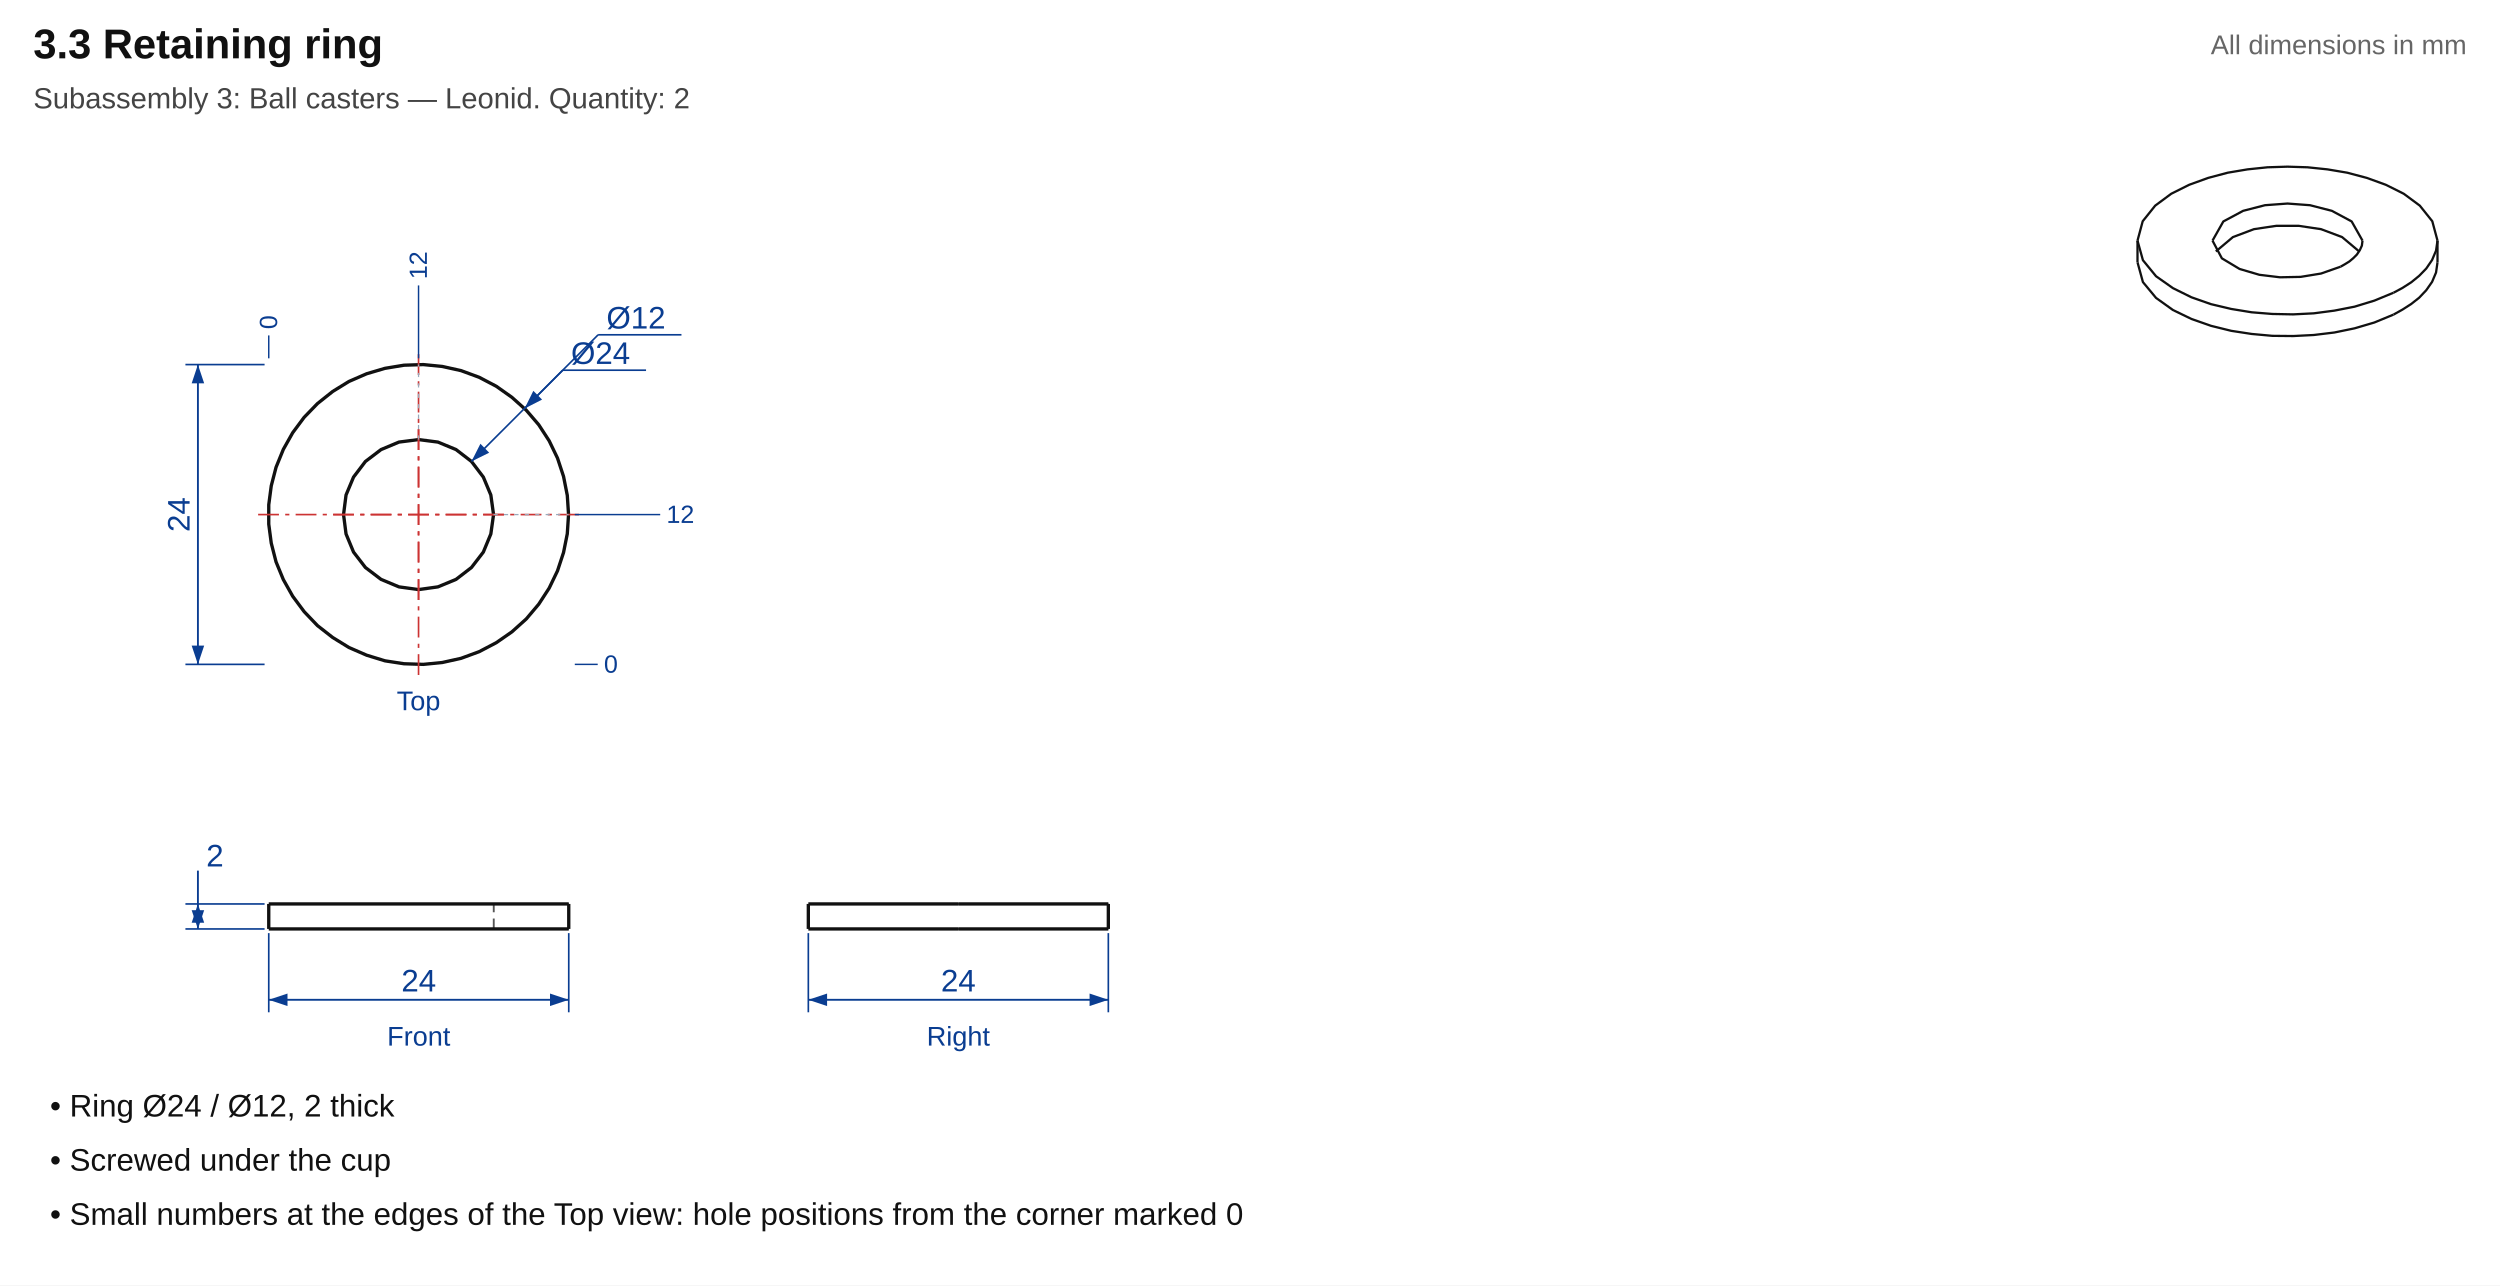
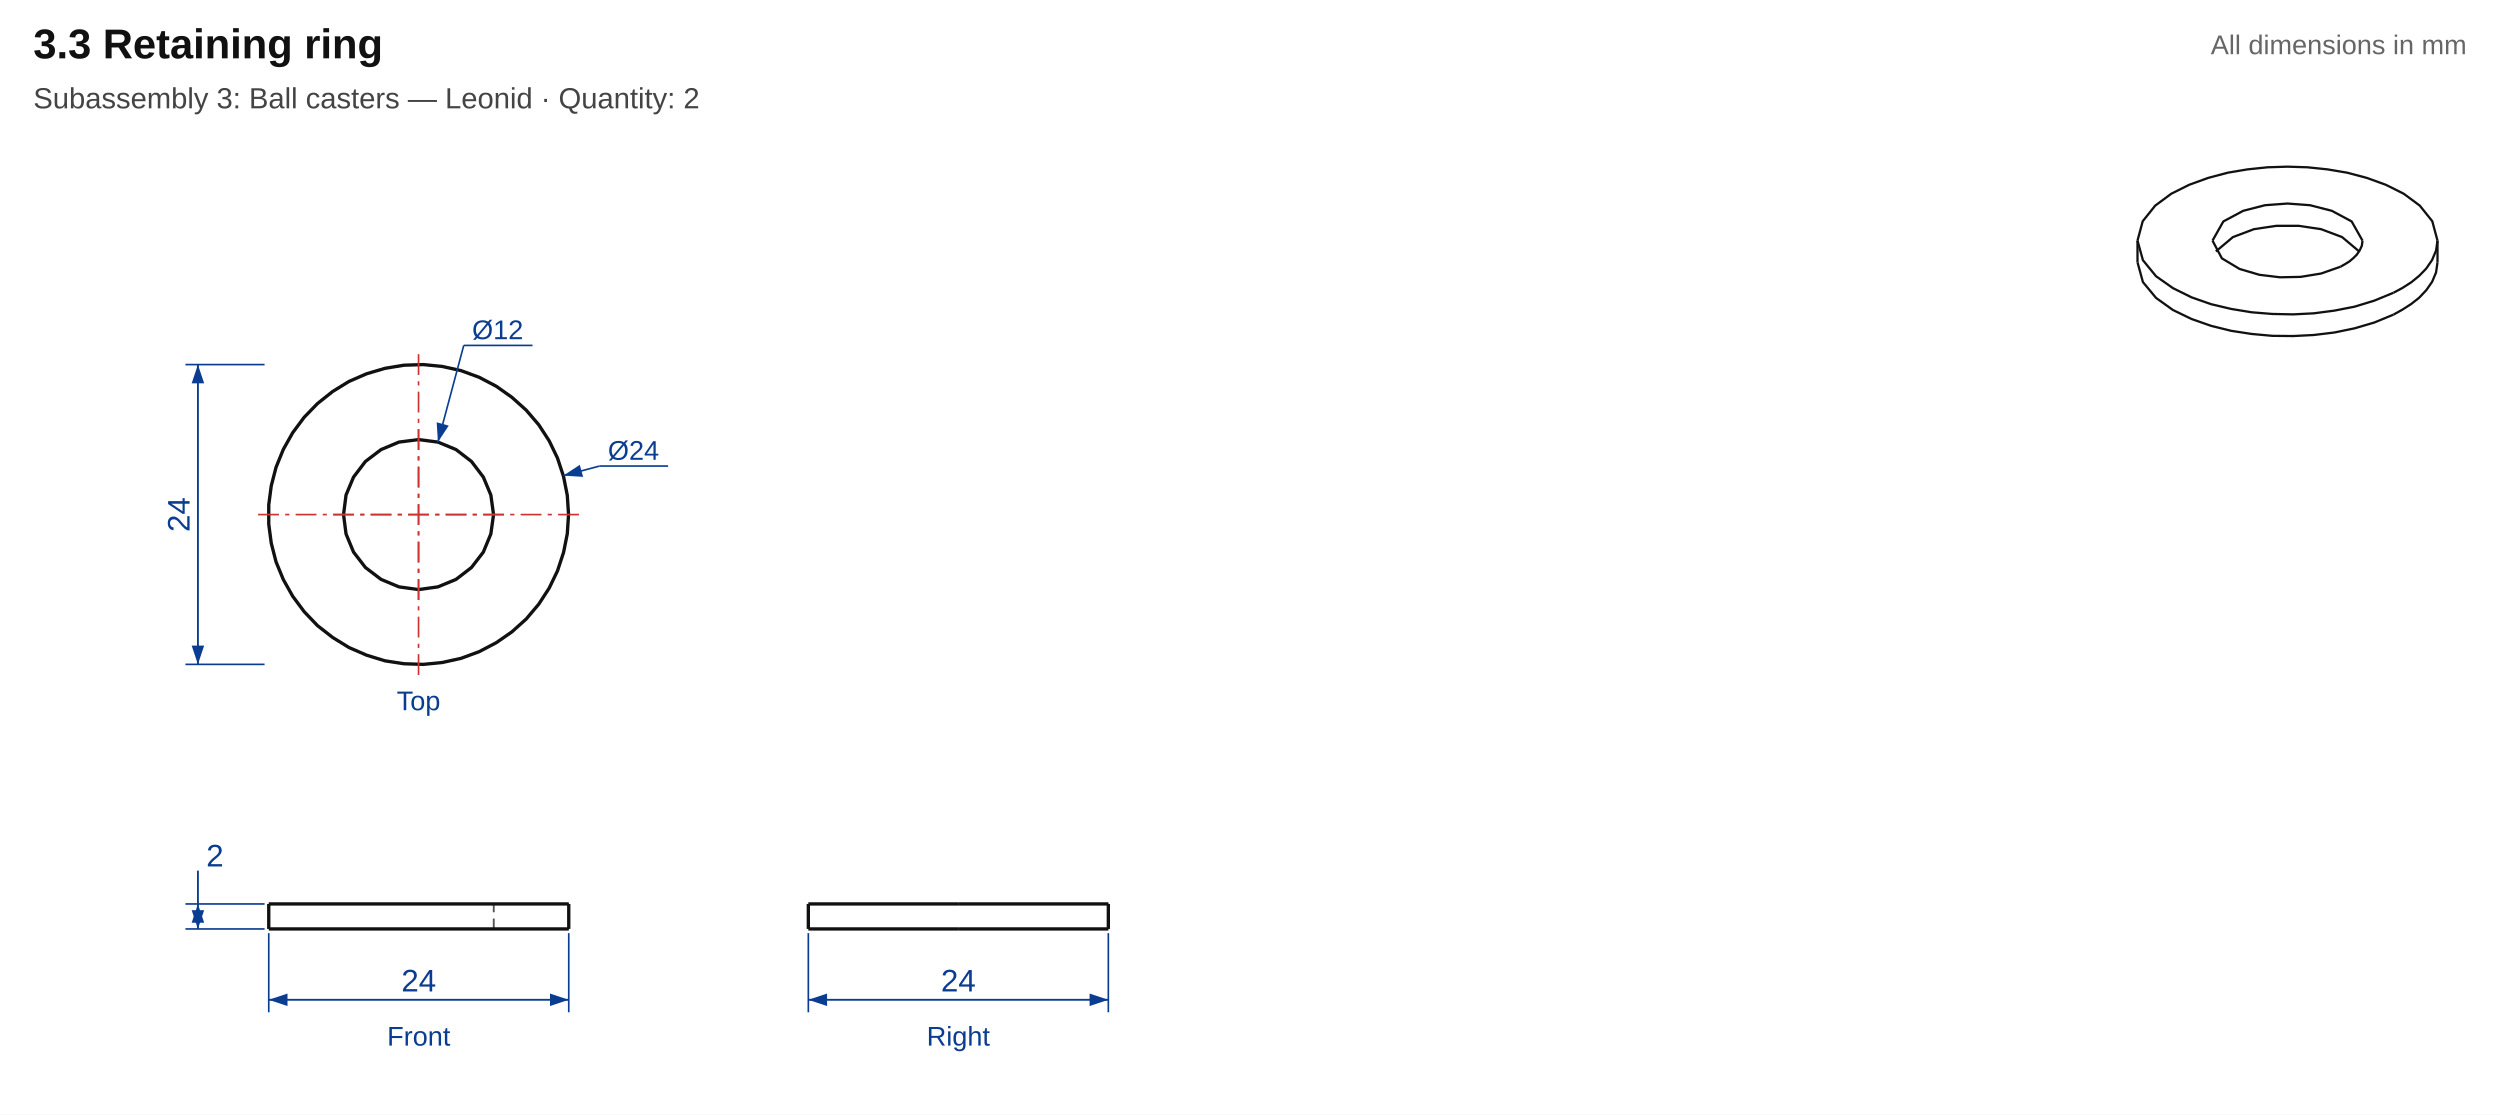
- <svg xmlns="http://www.w3.org/2000/svg" viewBox="0 0 1200 617" width="1200" height="617">
+ <svg xmlns="http://www.w3.org/2000/svg" viewBox="0 0 1200 535" width="1200" height="535">
  <rect width="100%" height="100%" fill="white" />
  <text x="16" y="28" font-size="20" font-weight="bold" font-family="Arial,Helvetica,sans-serif" fill="#111">3.3  Retaining ring</text>
  <text x="1184" y="26" font-size="13" text-anchor="end" font-family="Arial,Helvetica,sans-serif" fill="#666">All dimensions in mm</text>
  <polyline points="273.0,445.9 263.4,445.9 253.8,445.9 244.2,445.9 234.6,445.9 225.0,445.9 215.4,445.9 205.8,445.9 196.2,445.9 186.6,445.9 177.0,445.9 167.4,445.9 157.8,445.9 148.2,445.9 138.6,445.9 129.0,445.9" fill="none" stroke="#555" stroke-width="0.9" stroke-linejoin="round" stroke-dasharray="5 3" />
  <polyline points="273.0,433.9 263.4,433.9 253.8,433.9 244.2,433.9 234.6,433.9 225.0,433.9 215.4,433.9 205.8,433.9 196.2,433.9 186.6,433.9 177.0,433.9 167.4,433.9 157.8,433.9 148.2,433.9 138.6,433.9 129.0,433.9" fill="none" stroke="#555" stroke-width="0.9" stroke-linejoin="round" stroke-dasharray="5 3" />
  <polyline points="237.0,445.9 237.0,433.9" fill="none" stroke="#555" stroke-width="0.9" stroke-linejoin="round" stroke-dasharray="5 3" />
  <polyline points="237.0,445.9 226.7,445.9 216.4,445.9 206.1,445.9 195.9,445.9 185.6,445.9 175.3,445.9 165.0,445.9" fill="none" stroke="#555" stroke-width="0.9" stroke-linejoin="round" stroke-dasharray="5 3" />
  <polyline points="165.0,445.9 175.3,445.9 185.6,445.9 195.9,445.9 206.1,445.9 216.4,445.9 226.7,445.9 237.0,445.9" fill="none" stroke="#555" stroke-width="0.9" stroke-linejoin="round" stroke-dasharray="5 3" />
  <polyline points="237.0,433.9 226.7,433.9 216.4,433.9 206.1,433.9 195.9,433.9 185.6,433.9 175.3,433.9 165.0,433.9" fill="none" stroke="#555" stroke-width="0.9" stroke-linejoin="round" stroke-dasharray="5 3" />
  <polyline points="165.0,433.9 175.3,433.9 185.6,433.9 195.9,433.9 206.1,433.9 216.4,433.9 226.7,433.9 237.0,433.9" fill="none" stroke="#555" stroke-width="0.9" stroke-linejoin="round" stroke-dasharray="5 3" />
  <polyline points="273.0,445.9 273.0,433.9" fill="none" stroke="#111" stroke-width="1.6" stroke-linejoin="round" />
  <polyline points="129.0,445.9 138.6,445.9 148.2,445.9 157.8,445.9 167.4,445.9 177.0,445.9 186.6,445.9 196.2,445.9 205.8,445.9 215.4,445.9 225.0,445.9 234.6,445.9 244.2,445.9 253.8,445.9 263.4,445.9 273.0,445.9" fill="none" stroke="#111" stroke-width="1.6" stroke-linejoin="round" />
  <polyline points="129.0,433.9 138.6,433.9 148.2,433.9 157.8,433.9 167.4,433.9 177.0,433.9 186.6,433.9 196.2,433.9 205.8,433.9 215.4,433.9 225.0,433.9 234.6,433.9 244.2,433.9 253.8,433.9 263.4,433.9 273.0,433.9" fill="none" stroke="#111" stroke-width="1.6" stroke-linejoin="round" />
  <polyline points="129.0,433.9 129.0,445.9" fill="none" stroke="#111" stroke-width="1.6" stroke-linejoin="round" />
  <line x1="129.0" y1="447.9" x2="129.0" y2="485.9" stroke="#0a3d91" stroke-width="0.8" />
  <line x1="273.0" y1="447.9" x2="273.0" y2="485.9" stroke="#0a3d91" stroke-width="0.8" />
  <line x1="129.0" y1="479.9" x2="273.0" y2="479.9" stroke="#0a3d91" stroke-width="0.9" />
  <polygon points="129.0,479.9 138.0,476.9 138.0,482.9" fill="#0a3d91" />
  <polygon points="273.0,479.9 264.0,482.9 264.0,476.9" fill="#0a3d91" />
  <text x="201.0" y="475.9" font-size="15" font-family="Arial,Helvetica,sans-serif" text-anchor="middle" fill="#0a3d91">24</text>
  <line x1="127.0" y1="445.9" x2="89.0" y2="445.9" stroke="#0a3d91" stroke-width="0.8" />
  <line x1="127.0" y1="433.9" x2="89.0" y2="433.9" stroke="#0a3d91" stroke-width="0.8" />
  <line x1="95.0" y1="445.9" x2="95.0" y2="433.9" stroke="#0a3d91" stroke-width="0.9" />
  <polygon points="95.0,445.9 92.0,436.9 98.0,436.9" fill="#0a3d91" />
  <polygon points="95.0,433.9 98.0,442.9 92.0,442.9" fill="#0a3d91" />
  <line x1="95.0" y1="433.9" x2="95.0" y2="417.9" stroke="#0a3d91" stroke-width="0.9" />
  <text x="99.0" y="415.9" font-size="15" font-family="Arial,Helvetica,sans-serif" text-anchor="start" fill="#0a3d91">2</text>
  <text x="201.0" y="501.9" font-size="13" font-family="Arial,Helvetica,sans-serif" text-anchor="middle" fill="#0a3d91">Front</text>
  <polyline points="272.9,247.0 272.3,237.8 270.5,228.7 267.6,219.9 263.6,211.6 258.6,203.9 252.6,196.9 245.7,190.7 238.2,185.4 230.0,181.1 221.3,177.9 212.3,175.9 203.2,175.0 193.9,175.3 184.8,176.8 176.0,179.4 167.5,183.1 159.7,187.9 152.4,193.7 146.0,200.3 140.5,207.7 136.0,215.7 132.5,224.3 130.2,233.2 129.0,242.3 129.0,251.6 130.2,260.7 132.5,269.7 136.0,278.2 140.5,286.2 146.0,293.6 152.4,300.3 159.7,306.0 167.5,310.8 176.0,314.5 184.8,317.2 193.9,318.6 203.2,318.9 212.3,318.0 221.3,316.0 230.0,312.8 238.2,308.5 245.7,303.3 252.6,297.1 258.6,290.0 263.6,282.3 267.6,274.0 270.5,265.2 272.3,256.2 272.9,247.0" fill="none" stroke="#555" stroke-width="0.9" stroke-linejoin="round" stroke-dasharray="5 3" />
  <polyline points="236.9,247.0 235.6,237.6 232.0,229.0 226.3,221.5 218.9,215.8 210.2,212.2 200.9,211.0 191.5,212.2 182.9,215.8 175.4,221.5 169.7,229.0 166.1,237.6 164.9,247.0 166.1,256.3 169.7,265.0 175.4,272.4 182.9,278.1 191.5,281.7 200.9,283.0 210.2,281.7 218.9,278.1 226.3,272.4 232.0,265.0 235.6,256.3 236.9,247.0" fill="none" stroke="#555" stroke-width="0.9" stroke-linejoin="round" stroke-dasharray="5 3" />
  <polyline points="272.9,247.0 272.3,237.8 270.5,228.7 267.6,219.9 263.6,211.6 258.6,203.9 252.6,196.9 245.7,190.7 238.2,185.4 230.0,181.1 221.3,177.9 212.3,175.9 203.2,175.0 193.9,175.3 184.8,176.8 176.0,179.4 167.5,183.1 159.7,187.9 152.4,193.7 146.0,200.3 140.5,207.7 136.0,215.7 132.5,224.3 130.2,233.2 129.0,242.3 129.0,251.6 130.2,260.7 132.5,269.7 136.0,278.2 140.5,286.2 146.0,293.6 152.4,300.3 159.7,306.0 167.5,310.8 176.0,314.5 184.8,317.2 193.9,318.6 203.2,318.9 212.3,318.0 221.3,316.0 230.0,312.8 238.2,308.5 245.7,303.3 252.6,297.1 258.6,290.0 263.6,282.3 267.6,274.0 270.5,265.2 272.3,256.2 272.9,247.0" fill="none" stroke="#111" stroke-width="1.6" stroke-linejoin="round" />
  <polyline points="236.9,247.0 235.6,237.6 232.0,229.0 226.3,221.5 218.9,215.8 210.2,212.2 200.9,211.0 191.5,212.2 182.9,215.8 175.4,221.5 169.7,229.0 166.1,237.6 164.9,247.0 166.1,256.3 169.7,265.0 175.4,272.4 182.9,278.1 191.5,281.7 200.9,283.0 210.2,281.7 218.9,278.1 226.3,272.4 232.0,265.0 235.6,256.3 236.9,247.0" fill="none" stroke="#111" stroke-width="1.6" stroke-linejoin="round" />
  <line x1="159.9" y1="247.0" x2="241.9" y2="247.0" stroke="#c33" stroke-width="0.8" stroke-dasharray="10 3 2 3" />
  <line x1="200.9" y1="288.0" x2="200.9" y2="206.0" stroke="#c33" stroke-width="0.8" stroke-dasharray="10 3 2 3" />
  <line x1="123.9" y1="247.0" x2="277.9" y2="247.0" stroke="#c33" stroke-width="0.8" stroke-dasharray="10 3 2 3" />
  <line x1="200.9" y1="324.0" x2="200.9" y2="170.0" stroke="#c33" stroke-width="0.8" stroke-dasharray="10 3 2 3" />
  <line x1="127.0" y1="318.9" x2="89.0" y2="318.9" stroke="#0a3d91" stroke-width="0.8" />
  <line x1="127.0" y1="175.0" x2="89.0" y2="175.0" stroke="#0a3d91" stroke-width="0.8" />
  <line x1="95.0" y1="318.9" x2="95.0" y2="175.0" stroke="#0a3d91" stroke-width="0.9" />
  <polygon points="95.0,318.9 92.0,309.9 98.0,309.9" fill="#0a3d91" />
  <polygon points="95.0,175.0 98.0,184.0 92.0,184.0" fill="#0a3d91" />
  <text x="91.0" y="247.0" font-size="15" font-family="Arial,Helvetica,sans-serif" text-anchor="middle" fill="#0a3d91" transform="rotate(-90.0 91.0 247.0)">24</text>
-   <line x1="129.0" y1="172.0" x2="129.0" y2="161.0" stroke="#0a3d91" stroke-width="0.7" />
-   <text x="133.0" y="158.0" font-size="12" font-family="Arial,Helvetica,sans-serif" text-anchor="start" fill="#0a3d91" transform="rotate(-90 133.0 158.0)">0</text>
-   <line x1="200.9" y1="211.0" x2="200.9" y2="175.0" stroke="#9ab" stroke-width="0.6" stroke-dasharray="2 3" />
-   <line x1="200.9" y1="175.0" x2="200.9" y2="175.0" stroke="#9ab" stroke-width="0.6" stroke-dasharray="2 3" />
-   <line x1="200.9" y1="172.0" x2="200.9" y2="137.0" stroke="#0a3d91" stroke-width="0.7" />
-   <text x="204.9" y="134.0" font-size="12" font-family="Arial,Helvetica,sans-serif" text-anchor="start" fill="#0a3d91" transform="rotate(-90 204.9 134.0)">12</text>
-   <line x1="275.9" y1="318.9" x2="286.9" y2="318.9" stroke="#0a3d91" stroke-width="0.7" />
-   <text x="289.9" y="322.9" font-size="12" font-family="Arial,Helvetica,sans-serif" text-anchor="start" fill="#0a3d91">0</text>
-   <line x1="236.9" y1="247.0" x2="272.9" y2="247.0" stroke="#9ab" stroke-width="0.6" stroke-dasharray="2 3" />
-   <line x1="272.9" y1="247.0" x2="272.9" y2="247.0" stroke="#9ab" stroke-width="0.6" stroke-dasharray="2 3" />
-   <line x1="275.9" y1="247.0" x2="316.9" y2="247.0" stroke="#0a3d91" stroke-width="0.7" />
-   <text x="319.9" y="251.0" font-size="12" font-family="Arial,Helvetica,sans-serif" text-anchor="start" fill="#0a3d91">12</text>
-   <line x1="251.8" y1="196.1" x2="270.1" y2="177.7" stroke="#0a3d91" stroke-width="0.8" />
-   <polygon points="251.8,196.1 256.0,187.6 260.2,191.8" fill="#0a3d91" />
-   <line x1="270.1" y1="177.7" x2="310.1" y2="177.7" stroke="#0a3d91" stroke-width="0.8" />
-   <text x="274.1" y="174.7" font-size="15" font-family="Arial,Helvetica,sans-serif" text-anchor="start" fill="#0a3d91">Ø24</text>
-   <line x1="226.3" y1="221.5" x2="287.1" y2="160.7" stroke="#0a3d91" stroke-width="0.8" />
-   <polygon points="226.3,221.5 230.6,213.0 234.8,217.3" fill="#0a3d91" />
-   <line x1="287.1" y1="160.7" x2="327.1" y2="160.7" stroke="#0a3d91" stroke-width="0.8" />
-   <text x="291.1" y="157.7" font-size="15" font-family="Arial,Helvetica,sans-serif" text-anchor="start" fill="#0a3d91">Ø12</text>
+   <line x1="270.4" y1="228.3" x2="287.8" y2="223.7" stroke="#0a3d91" stroke-width="0.8" />
+   <polygon points="270.4,228.3 278.3,223.1 279.9,228.9" fill="#0a3d91" />
+   <line x1="287.8" y1="223.7" x2="320.7" y2="223.7" stroke="#0a3d91" stroke-width="0.8" />
+   <text x="291.8" y="220.7" font-size="13" font-family="Arial,Helvetica,sans-serif" text-anchor="start" fill="#0a3d91">Ø24</text>
+   <line x1="210.2" y1="212.2" x2="222.6" y2="165.8" stroke="#0a3d91" stroke-width="0.8" />
+   <polygon points="210.2,212.2 209.6,202.7 215.4,204.3" fill="#0a3d91" />
+   <line x1="222.6" y1="165.8" x2="255.6" y2="165.8" stroke="#0a3d91" stroke-width="0.8" />
+   <text x="226.6" y="162.8" font-size="13" font-family="Arial,Helvetica,sans-serif" text-anchor="start" fill="#0a3d91">Ø12</text>
  <text x="200.9" y="340.9" font-size="13" font-family="Arial,Helvetica,sans-serif" text-anchor="middle" fill="#0a3d91">Top</text>
  <polyline points="532.0,445.9 522.4,445.9 512.8,445.9 503.2,445.9 493.6,445.9 484.0,445.9 474.4,445.9 464.8,445.9 455.2,445.9 445.6,445.9 436.0,445.9 426.4,445.9 416.8,445.9 407.2,445.9 397.6,445.9 388.0,445.9" fill="none" stroke="#555" stroke-width="0.9" stroke-linejoin="round" stroke-dasharray="5 3" />
  <polyline points="532.0,433.9 522.4,433.9 512.8,433.9 503.2,433.9 493.6,433.9 484.0,433.9 474.4,433.9 464.8,433.9 455.2,433.9 445.6,433.9 436.0,433.9 426.4,433.9 416.8,433.9 407.2,433.9 397.6,433.9 388.0,433.9" fill="none" stroke="#555" stroke-width="0.9" stroke-linejoin="round" stroke-dasharray="5 3" />
  <polyline points="460.0,445.9 465.1,445.9 470.3,445.9 475.4,445.9 480.6,445.9 485.7,445.9 490.9,445.9 496.0,445.9" fill="none" stroke="#555" stroke-width="0.9" stroke-linejoin="round" stroke-dasharray="5 3" />
  <polyline points="496.0,445.9 485.7,445.9 475.4,445.9 465.1,445.9 454.9,445.9 444.6,445.9 434.3,445.9 424.0,445.9" fill="none" stroke="#555" stroke-width="0.9" stroke-linejoin="round" stroke-dasharray="5 3" />
  <polyline points="424.0,445.9 429.1,445.9 434.3,445.9 439.4,445.9 444.6,445.9 449.7,445.9 454.9,445.9 460.0,445.9" fill="none" stroke="#555" stroke-width="0.9" stroke-linejoin="round" stroke-dasharray="5 3" />
  <polyline points="460.0,433.9 465.1,433.9 470.3,433.9 475.4,433.9 480.6,433.9 485.7,433.9 490.9,433.9 496.0,433.9" fill="none" stroke="#555" stroke-width="0.9" stroke-linejoin="round" stroke-dasharray="5 3" />
  <polyline points="496.0,433.9 485.7,433.9 475.4,433.9 465.1,433.9 454.9,433.9 444.6,433.9 434.3,433.9 424.0,433.9" fill="none" stroke="#555" stroke-width="0.9" stroke-linejoin="round" stroke-dasharray="5 3" />
  <polyline points="424.0,433.9 429.1,433.9 434.3,433.9 439.4,433.9 444.6,433.9 449.7,433.9 454.9,433.9 460.0,433.9" fill="none" stroke="#555" stroke-width="0.9" stroke-linejoin="round" stroke-dasharray="5 3" />
  <polyline points="460.0,445.9 470.3,445.9 480.6,445.9 490.9,445.9 501.1,445.9 511.4,445.9 521.7,445.9 532.0,445.9" fill="none" stroke="#111" stroke-width="1.6" stroke-linejoin="round" />
  <polyline points="388.0,445.9 398.3,445.9 408.6,445.9 418.9,445.9 429.1,445.9 439.4,445.9 449.7,445.9 460.0,445.9" fill="none" stroke="#111" stroke-width="1.6" stroke-linejoin="round" />
  <polyline points="460.0,433.9 470.3,433.9 480.6,433.9 490.9,433.9 501.1,433.9 511.4,433.9 521.7,433.9 532.0,433.9" fill="none" stroke="#111" stroke-width="1.6" stroke-linejoin="round" />
  <polyline points="388.0,433.9 398.3,433.9 408.6,433.9 418.9,433.9 429.1,433.9 439.4,433.9 449.7,433.9 460.0,433.9" fill="none" stroke="#111" stroke-width="1.6" stroke-linejoin="round" />
  <polyline points="388.0,433.9 388.0,445.9" fill="none" stroke="#111" stroke-width="1.6" stroke-linejoin="round" />
  <polyline points="532.0,433.9 532.0,445.9" fill="none" stroke="#111" stroke-width="1.6" stroke-linejoin="round" />
  <line x1="388.0" y1="447.9" x2="388.0" y2="485.9" stroke="#0a3d91" stroke-width="0.8" />
  <line x1="532.0" y1="447.9" x2="532.0" y2="485.9" stroke="#0a3d91" stroke-width="0.8" />
  <line x1="388.0" y1="479.9" x2="532.0" y2="479.9" stroke="#0a3d91" stroke-width="0.9" />
  <polygon points="388.0,479.9 397.0,476.9 397.0,482.9" fill="#0a3d91" />
  <polygon points="532.0,479.9 523.0,482.9 523.0,476.9" fill="#0a3d91" />
  <text x="460.0" y="475.9" font-size="15" font-family="Arial,Helvetica,sans-serif" text-anchor="middle" fill="#0a3d91">24</text>
  <text x="460.0" y="501.9" font-size="13" font-family="Arial,Helvetica,sans-serif" text-anchor="middle" fill="#0a3d91">Right</text>
  <polyline points="1148.9,151.0 1153.2,148.6 1157.4,145.9 1161.2,142.9 1164.6,139.3 1167.4,135.3 1169.3,130.8 1170.0,125.9" fill="none" stroke="#111" stroke-width="1.1" stroke-linejoin="round" />
  <polyline points="1026.0,125.9 1028.6,135.4 1034.9,143.0 1043.0,148.8 1051.9,153.1 1061.3,156.4 1071.0,158.8 1080.8,160.3 1090.7,161.2 1100.7,161.3 1110.6,160.8 1120.5,159.6 1130.2,157.6 1139.7,154.8 1148.9,151.0" fill="none" stroke="#111" stroke-width="1.1" stroke-linejoin="round" />
  <polyline points="1148.9,140.5 1153.2,138.2 1157.4,135.5 1161.2,132.4 1164.6,128.9 1167.4,124.8 1169.3,120.3 1170.0,115.5" fill="none" stroke="#111" stroke-width="1.1" stroke-linejoin="round" />
  <polyline points="1170.0,115.5 1167.5,106.2 1161.5,98.7 1153.8,93.0 1145.2,88.7 1136.1,85.4 1126.7,82.9 1117.2,81.3 1107.6,80.3 1098.0,80.0 1088.4,80.3 1078.8,81.3 1069.3,82.9 1059.9,85.4 1050.8,88.7 1042.2,93.0 1034.5,98.7 1028.5,106.2 1026.0,115.5" fill="none" stroke="#111" stroke-width="1.1" stroke-linejoin="round" />
  <polyline points="1026.0,115.5 1028.6,124.9 1034.9,132.6 1043.0,138.3 1051.9,142.7 1061.3,146.0 1071.0,148.3 1080.8,149.9 1090.7,150.7 1100.7,150.9 1110.6,150.4 1120.5,149.1 1130.2,147.2 1139.7,144.3 1148.9,140.5" fill="none" stroke="#111" stroke-width="1.1" stroke-linejoin="round" />
  <polyline points="1132.4,120.7 1124.2,113.8 1114.1,110.0 1103.4,108.4 1092.6,108.4 1081.9,110.0 1071.8,113.8 1063.6,120.7" fill="none" stroke="#111" stroke-width="1.1" stroke-linejoin="round" />
  <polyline points="1123.5,128.0 1125.6,126.8 1127.7,125.5 1129.6,123.9 1131.3,122.2 1132.7,120.1 1133.7,117.9 1134.0,115.5" fill="none" stroke="#111" stroke-width="1.1" stroke-linejoin="round" />
  <polyline points="1134.0,115.5 1128.8,106.3 1119.3,101.2 1108.8,98.5 1098.0,97.7 1087.2,98.5 1076.7,101.2 1067.2,106.3 1062.0,115.5" fill="none" stroke="#111" stroke-width="1.1" stroke-linejoin="round" />
  <polyline points="1062.0,115.5 1066.5,124.0 1075.0,129.1 1084.5,131.9 1094.4,133.1 1104.3,132.9 1114.1,131.3 1123.5,128.0" fill="none" stroke="#111" stroke-width="1.1" stroke-linejoin="round" />
  <polyline points="1026.0,115.5 1026.0,125.9" fill="none" stroke="#111" stroke-width="1.1" stroke-linejoin="round" />
  <polyline points="1170.0,115.5 1170.0,125.9" fill="none" stroke="#111" stroke-width="1.1" stroke-linejoin="round" />
-   <text x="16" y="52" font-size="14" font-family="Arial,Helvetica,sans-serif" fill="#444">Subassembly 3: Ball casters — Leonid.  Quantity: 2</text>
-   <text x="24" y="535.926" font-size="15" font-family="Arial,Helvetica,sans-serif" fill="#111">• Ring Ø24 / Ø12, 2 thick</text>
-   <text x="24" y="561.926" font-size="15" font-family="Arial,Helvetica,sans-serif" fill="#111">• Screwed under the cup</text>
-   <text x="24" y="587.926" font-size="15" font-family="Arial,Helvetica,sans-serif" fill="#111">• Small numbers at the edges of the Top view: hole positions from the corner marked 0</text>
+   <text x="16" y="52" font-size="14" font-family="Arial,Helvetica,sans-serif" fill="#444">Subassembly 3: Ball casters — Leonid  ·  Quantity: 2</text>
</svg>
